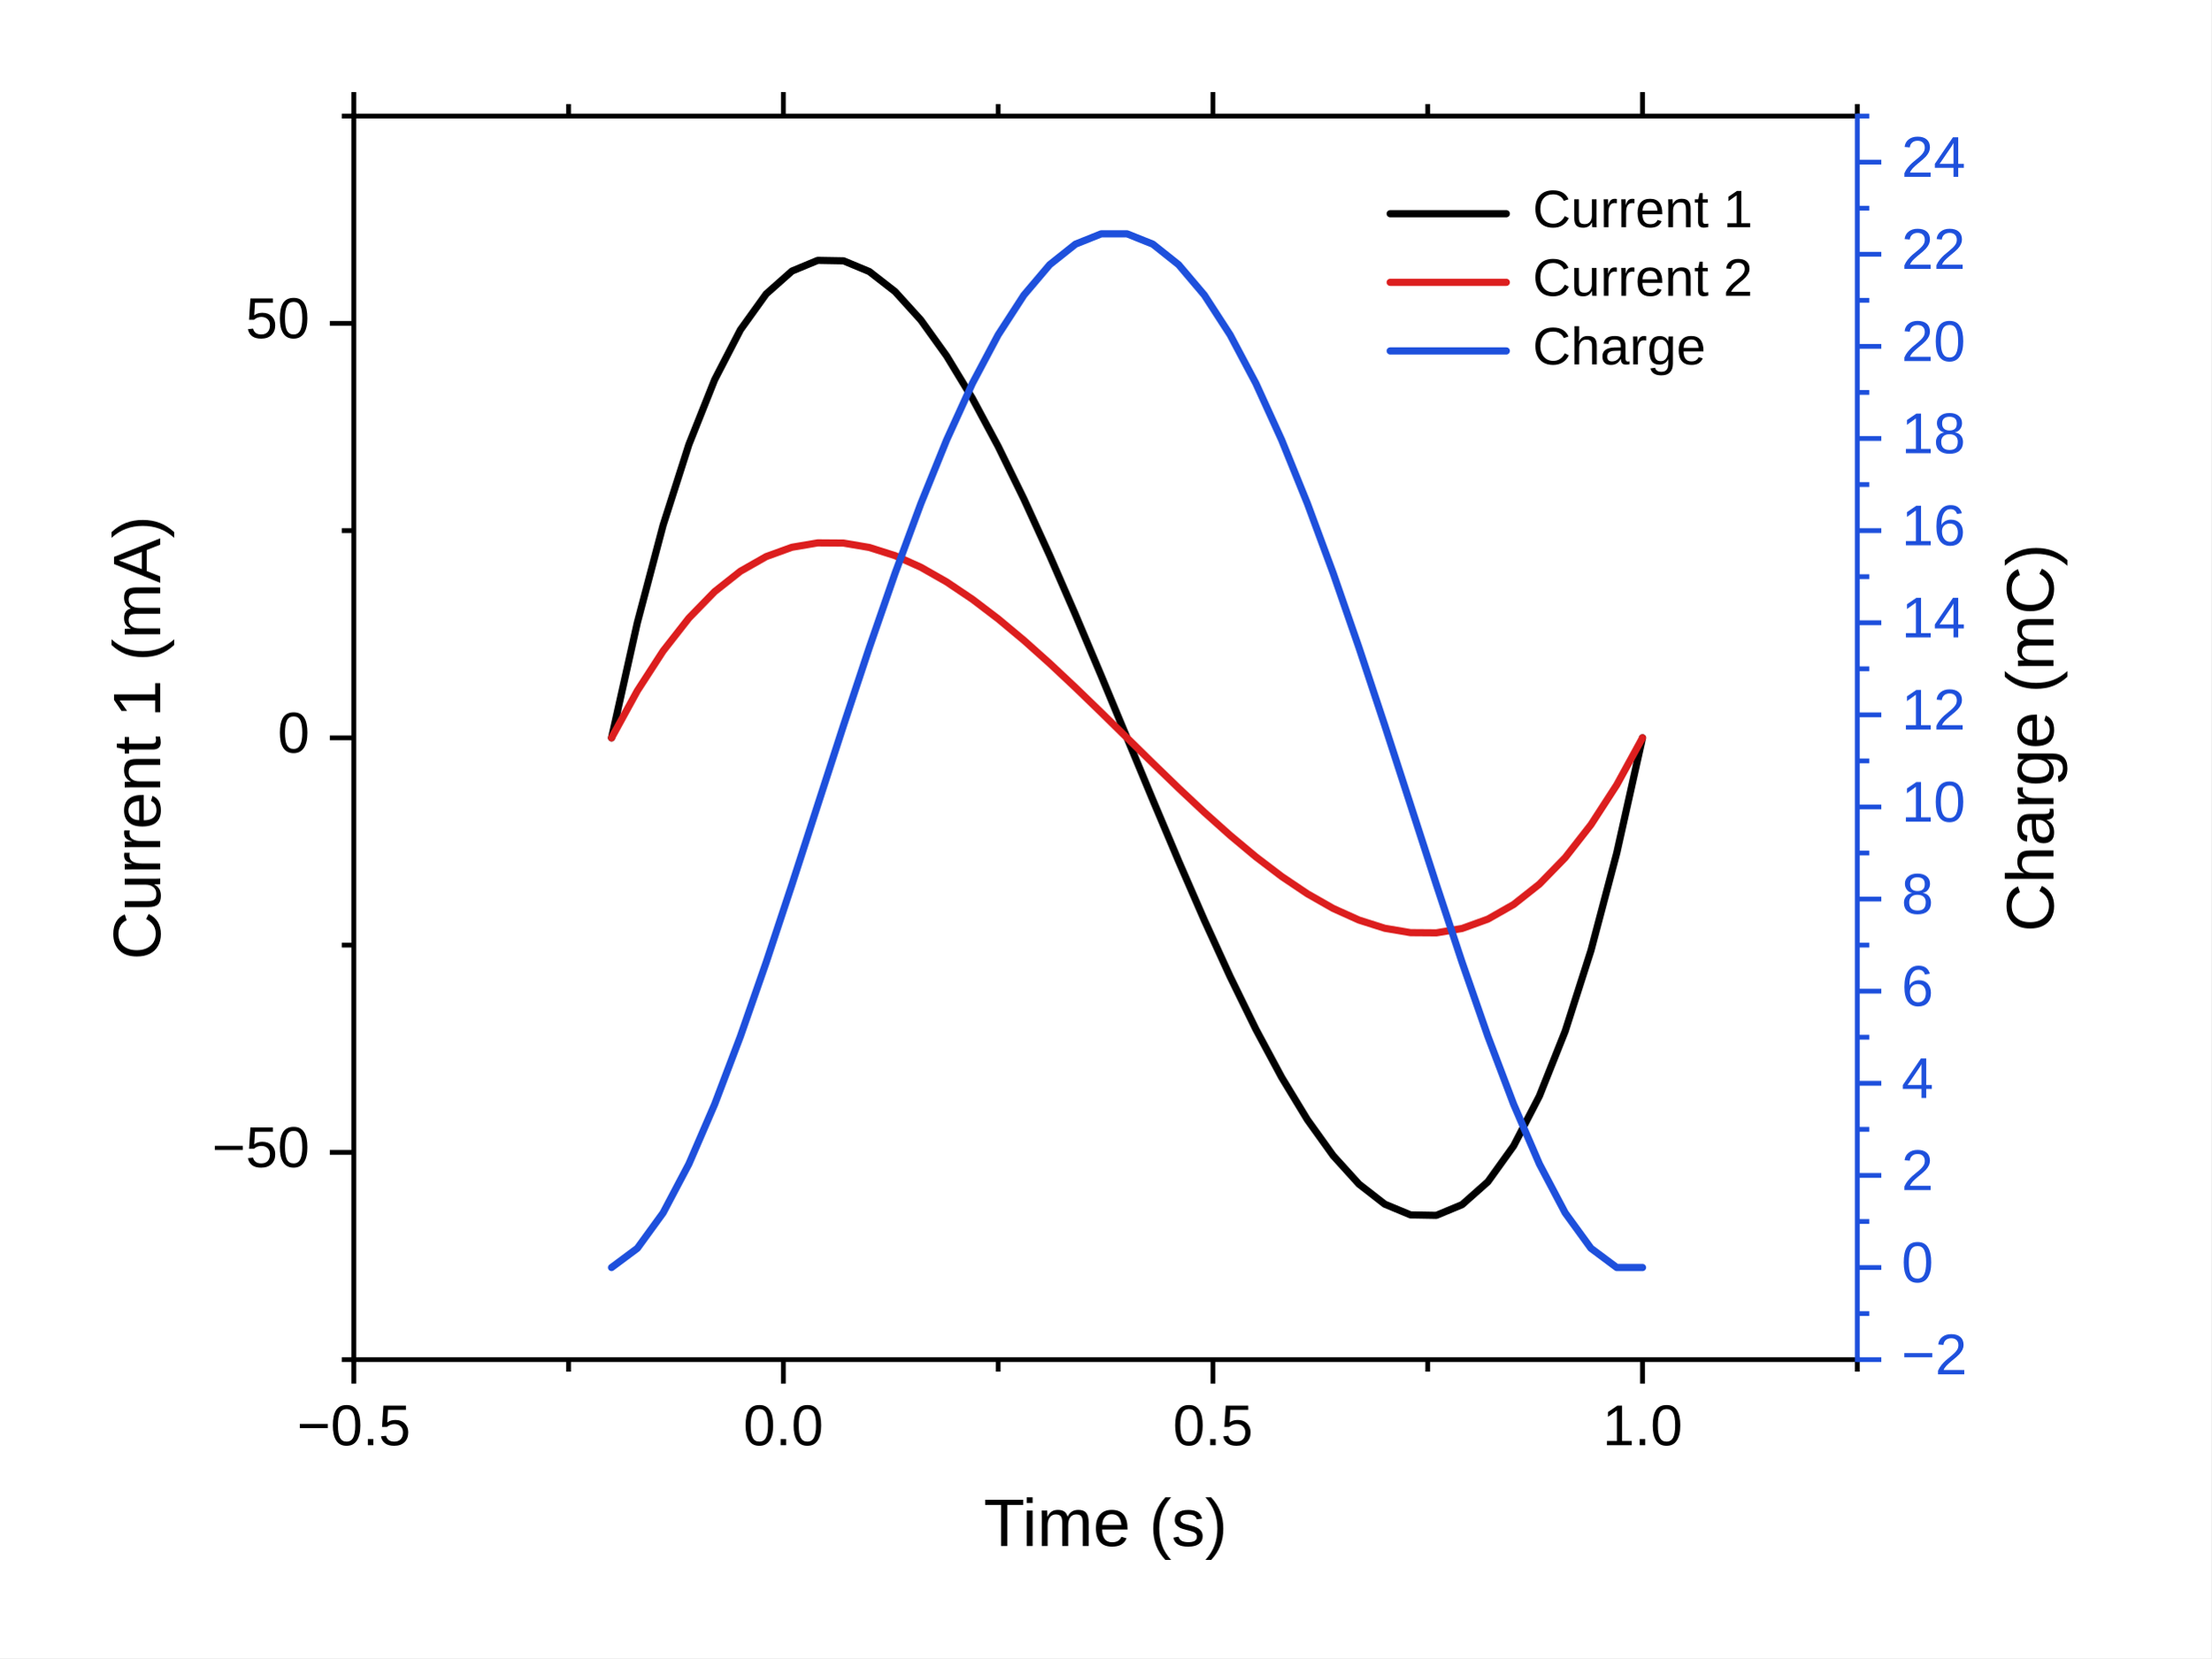
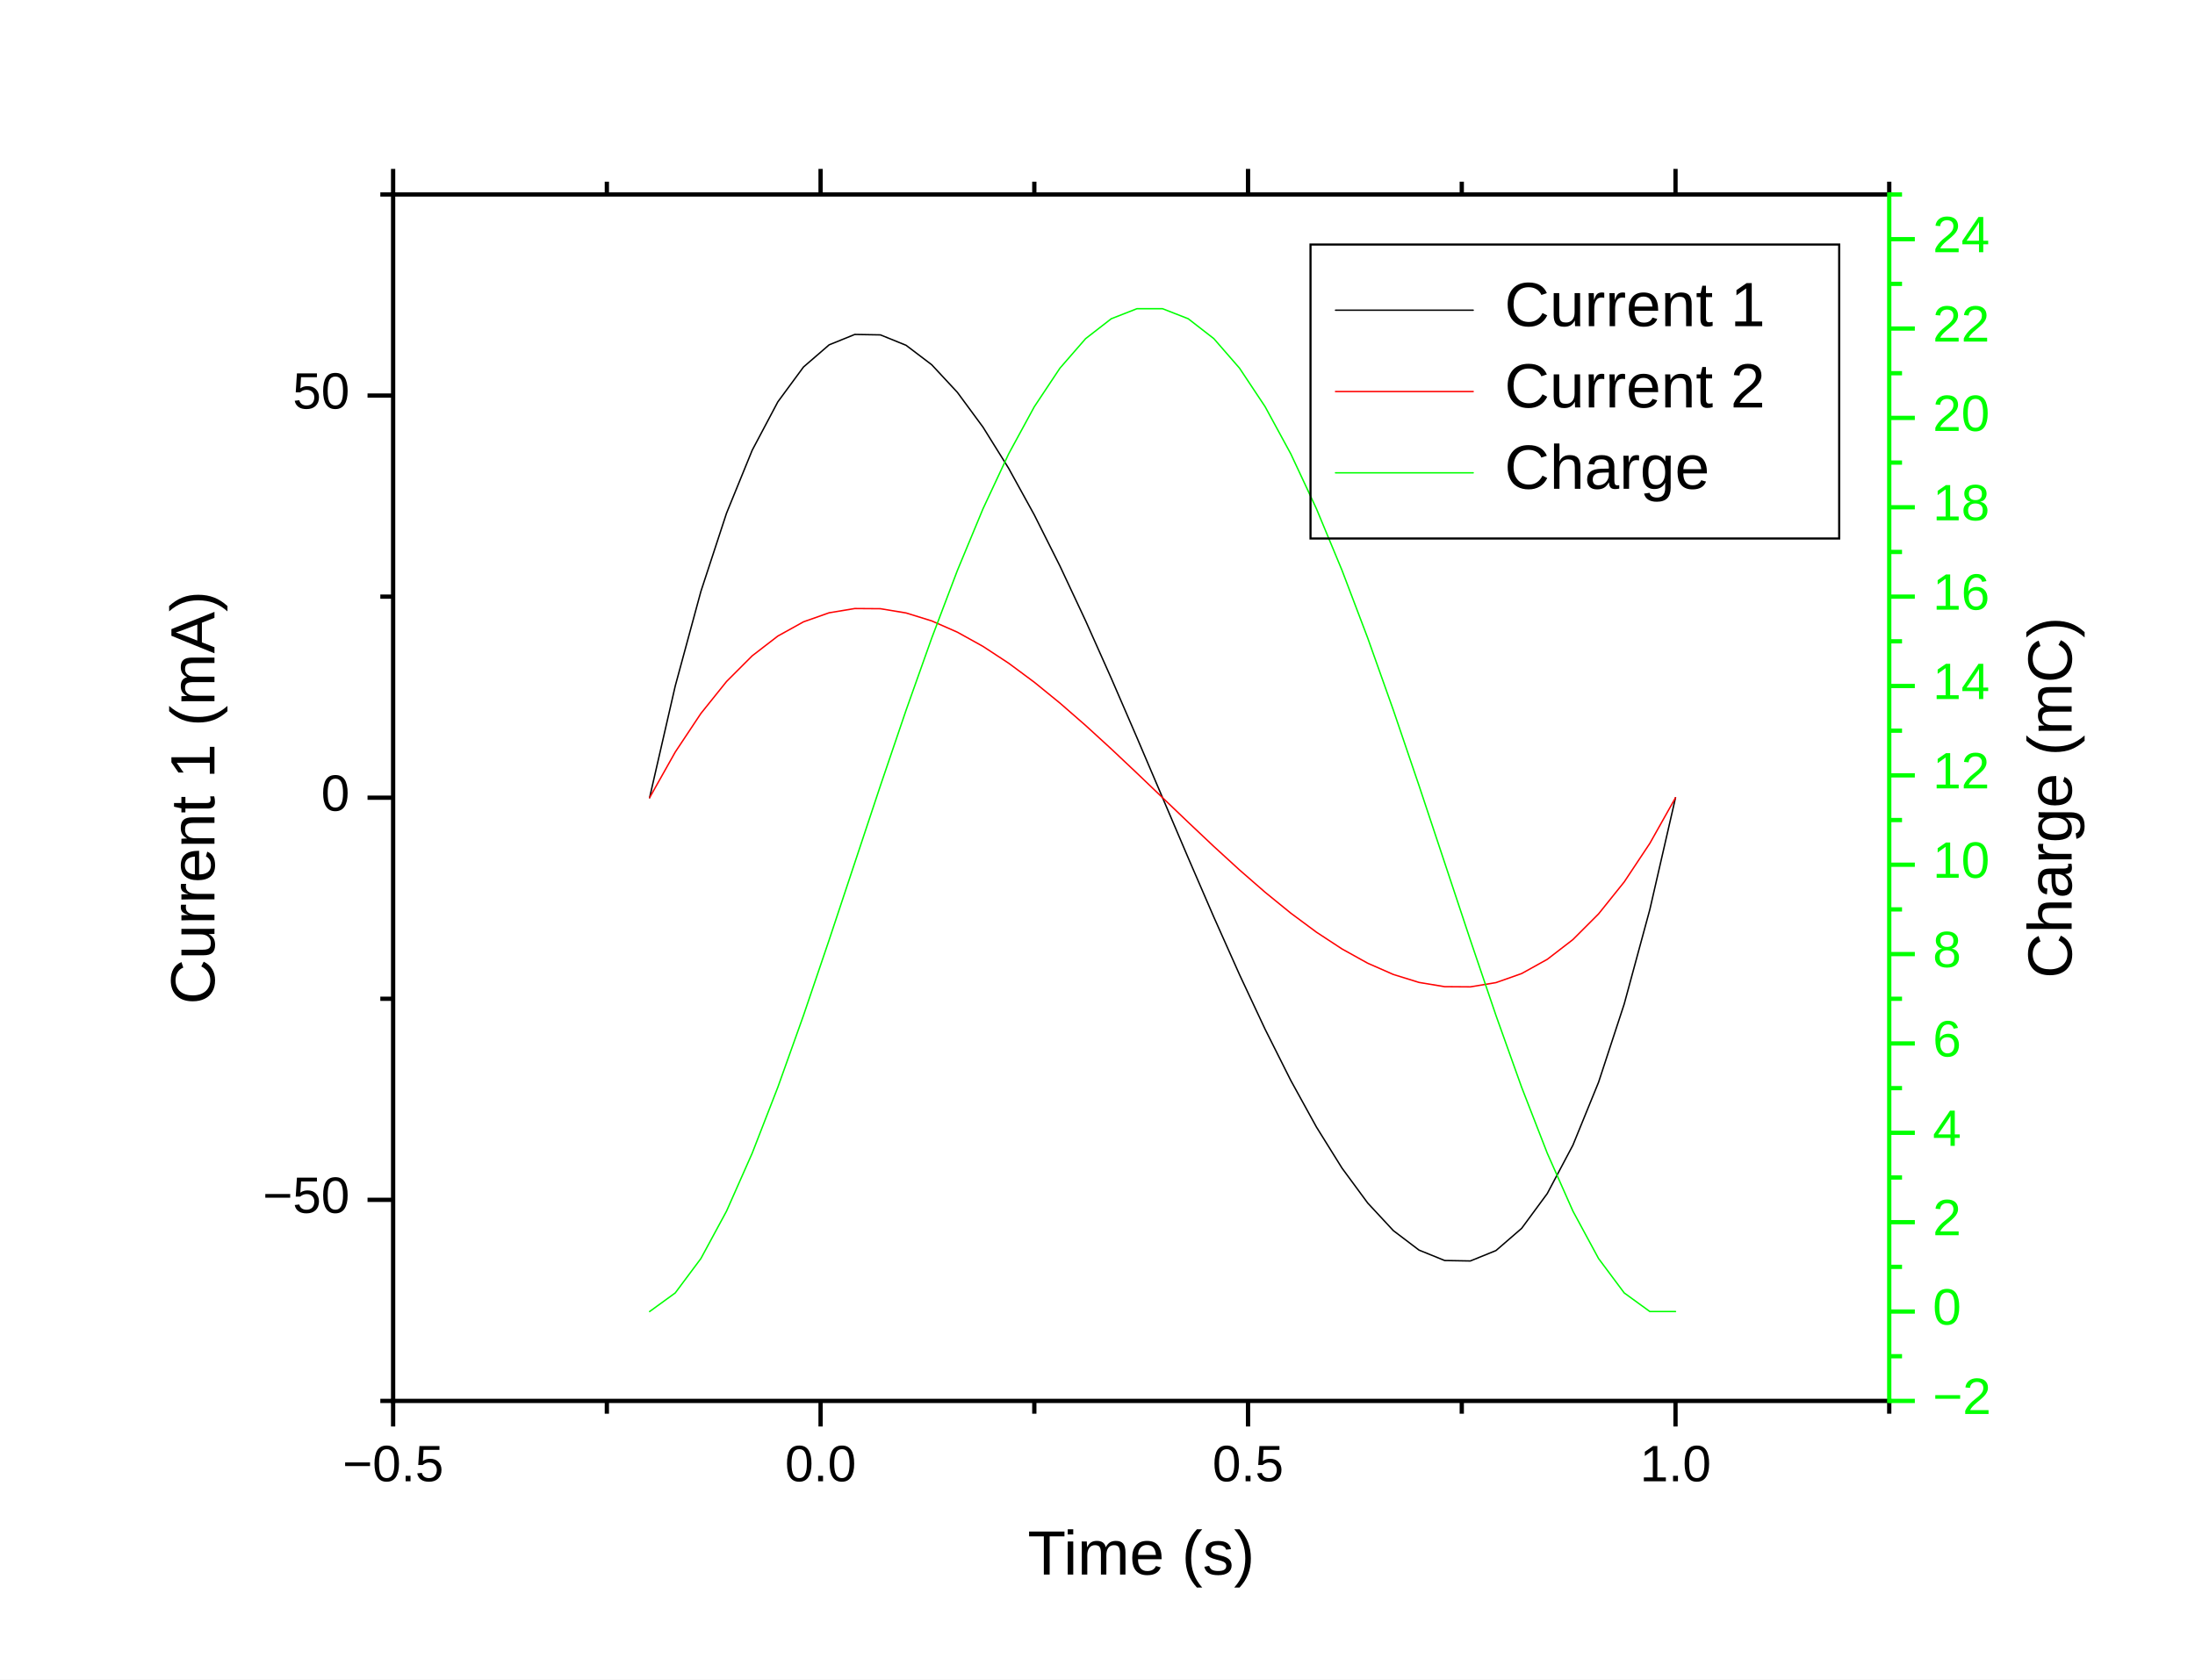
- <svg xmlns="http://www.w3.org/2000/svg" width="460.8pt" height="345.6pt" viewBox="0 0 460.8 345.6">
-   <rect x="0" y="0" width="460.8" height="345.6" fill="#FFFFFF" />
+ <svg xmlns="http://www.w3.org/2000/svg" width="771.84pt" height="590.76pt" viewBox="0 0 771.84 590.76">
+   <rect x="0" y="0" width="771.84" height="590.76" fill="#FFFFFF" />
  <g id="layer0">
    <clipPath id="clip0">
-       <rect x="73.728" y="24.192" width="313.344" height="259.2" />
+       <rect x="138.237" y="68.41" width="526.086" height="424.343" />
    </clipPath>
    <g class="plots" clip-path="url(#clip0)">
-       <path d="M127.444 153.792L132.816 129.784L138.187 109.469L143.559 92.653L148.931 79.142L154.302 68.742L159.674 61.258L165.045 56.495L170.417 54.259L175.789 54.356L181.16 56.592L186.532 60.772L191.903 66.701L197.275 74.185L202.647 83.03L208.018 93.042L213.39 104.026L218.762 115.787L224.133 128.131L229.505 140.864L234.876 153.792L240.248 166.72L245.62 179.453L250.991 191.797L256.363 203.558L261.734 214.542L267.106 224.554L272.478 233.399L277.849 240.883L283.221 246.812L288.592 250.992L293.964 253.228L299.336 253.325L304.707 251.089L310.079 246.326L315.451 238.842L320.822 228.442L326.194 214.931L331.565 198.115L336.937 177.8L342.309 153.792" fill="none" stroke="#000000" stroke-width="1.5" stroke-linecap="round" stroke-linejoin="round" />
-       <path d="M127.444 153.792L132.816 143.989L138.187 135.693L143.559 128.827L148.931 123.31L154.302 119.063L159.674 116.007L165.045 114.062L170.417 113.149L175.789 113.189L181.16 114.102L186.532 115.809L191.903 118.23L197.275 121.286L202.647 124.898L208.018 128.986L213.39 133.471L218.762 138.273L224.133 143.314L229.505 148.513L234.876 153.792L240.248 159.071L245.62 164.27L250.991 169.311L256.363 174.113L261.734 178.598L267.106 182.686L272.478 186.298L277.849 189.354L283.221 191.775L288.592 193.482L293.964 194.395L299.336 194.435L304.707 193.522L310.079 191.577L315.451 188.521L320.822 184.274L326.194 178.757L331.565 171.891L336.937 163.595L342.309 153.792" fill="none" stroke="#DC1E1E" stroke-width="1.5" stroke-linecap="round" stroke-linejoin="round" />
+       <path d="M228.423 280.581L237.441 241.277L246.46 208.019L255.479 180.49L264.497 158.371L273.516 141.344L282.534 129.091L291.553 121.294L300.572 117.634L309.59 117.793L318.609 121.453L327.628 128.295L336.646 138.002L345.665 150.255L354.683 164.736L363.702 181.126L372.721 199.108L381.739 218.362L390.758 238.572L399.777 259.417L408.795 280.581L417.814 301.746L426.832 322.591L435.851 342.801L444.87 362.055L453.888 380.037L462.907 396.427L471.925 410.908L480.944 423.161L489.963 432.868L498.981 439.71L508 443.37L517.019 443.529L526.037 439.869L535.056 432.072L544.074 419.819L553.093 402.792L562.112 380.673L571.13 353.144L580.149 319.886L589.168 280.581" fill="none" stroke="#000000" stroke-width="0.5" stroke-linecap="round" stroke-linejoin="round" />
+       <path d="M228.423 280.581L237.441 264.532L246.46 250.952L255.479 239.711L264.497 230.679L273.516 223.726L282.534 218.723L291.553 215.539L300.572 214.044L309.59 214.109L318.609 215.604L327.628 218.398L336.646 222.362L345.665 227.365L354.683 233.278L363.702 239.971L372.721 247.313L381.739 255.175L390.758 263.427L399.777 271.939L408.795 280.581L417.814 289.223L426.832 297.736L435.851 305.988L444.87 313.85L453.888 321.192L462.907 327.885L471.925 333.798L480.944 338.801L489.963 342.765L498.981 345.559L508 347.053L517.019 347.118L526.037 345.624L535.056 342.44L544.074 337.437L553.093 330.484L562.112 321.452L571.13 310.211L580.149 296.631L589.168 280.581" fill="none" stroke="#FF0000" stroke-width="0.5" stroke-linecap="round" stroke-linejoin="round" />
    </g>
    <g class="overlay">
-       <path d="M73.728 283.392L387.072 283.392" fill="none" stroke="#000000" stroke-width="1" stroke-linecap="square" />
-       <path d="M73.728 24.192L73.728 283.392" fill="none" stroke="#000000" stroke-width="1" stroke-linecap="square" />
-       <path d="M73.728 24.192L387.072 24.192" fill="none" stroke="#000000" stroke-width="1" stroke-linecap="square" />
-       <path d="M73.728 283.392L73.728 288.392M163.255 283.392L163.255 288.392M252.782 283.392L252.782 288.392M342.309 283.392L342.309 288.392M118.491 283.392L118.491 285.892M208.018 283.392L208.018 285.892M297.545 283.392L297.545 285.892M387.072 283.392L387.072 285.892" fill="none" stroke="#000000" stroke-width="1" />
-       <path d="M73.728 24.192L73.728 19.192M163.255 24.192L163.255 19.192M252.782 24.192L252.782 19.192M342.309 24.192L342.309 19.192M118.491 24.192L118.491 21.692M208.018 24.192L208.018 21.692M297.545 24.192L297.545 21.692M387.072 24.192L387.072 21.692" fill="none" stroke="#000000" stroke-width="1" />
-       <path d="M73.728 240.192L68.728 240.192M73.728 153.792L68.728 153.792M73.728 67.392L68.728 67.392M73.728 283.392L71.228 283.392M73.728 196.992L71.228 196.992M73.728 110.592L71.228 110.592M73.728 24.192L71.228 24.192" fill="none" stroke="#000000" stroke-width="1" />
-       <text x="73.728" y="301.232" font-family="'Arial', 'Liberation Sans', 'Helvetica', 'DejaVu Sans', sans-serif" font-size="12" fill="#000000" text-anchor="middle">−0.5</text>
-       <text x="163.255" y="301.232" font-family="'Arial', 'Liberation Sans', 'Helvetica', 'DejaVu Sans', sans-serif" font-size="12" fill="#000000" text-anchor="middle">0.0</text>
-       <text x="252.782" y="301.232" font-family="'Arial', 'Liberation Sans', 'Helvetica', 'DejaVu Sans', sans-serif" font-size="12" fill="#000000" text-anchor="middle">0.5</text>
-       <text x="342.309" y="301.232" font-family="'Arial', 'Liberation Sans', 'Helvetica', 'DejaVu Sans', sans-serif" font-size="12" fill="#000000" text-anchor="middle">1.0</text>
-       <text x="64.528" y="243.252" font-family="'Arial', 'Liberation Sans', 'Helvetica', 'DejaVu Sans', sans-serif" font-size="12" fill="#000000" text-anchor="end">−50</text>
-       <text x="64.528" y="156.852" font-family="'Arial', 'Liberation Sans', 'Helvetica', 'DejaVu Sans', sans-serif" font-size="12" fill="#000000" text-anchor="end">0</text>
-       <text x="64.528" y="70.452" font-family="'Arial', 'Liberation Sans', 'Helvetica', 'DejaVu Sans', sans-serif" font-size="12" fill="#000000" text-anchor="end">50</text>
-       <text x="230.4" y="322.232" font-family="'Arial', 'Liberation Sans', 'Helvetica', 'DejaVu Sans', sans-serif" font-size="14" fill="#000000" text-anchor="middle">Time (s)</text>
-       <text x="33.388" y="153.792" font-family="'Arial', 'Liberation Sans', 'Helvetica', 'DejaVu Sans', sans-serif" font-size="14" fill="#000000" text-anchor="middle" transform="rotate(-90 33.388 153.792)">Current 1 (mA)</text>
+       <path d="M138.237 492.753L664.323 492.753" fill="none" stroke="#000000" stroke-width="1.5" stroke-linecap="square" />
+       <path d="M138.237 68.41L138.237 492.753" fill="none" stroke="#000000" stroke-width="1.5" stroke-linecap="square" />
+       <path d="M138.237 68.41L664.323 68.41" fill="none" stroke="#000000" stroke-width="1.5" stroke-linecap="square" />
+       <path d="M138.237 492.753L138.237 501.753M288.547 492.753L288.547 501.753M438.857 492.753L438.857 501.753M589.168 492.753L589.168 501.753M213.392 492.753L213.392 497.253M363.702 492.753L363.702 497.253M514.012 492.753L514.012 497.253M664.323 492.753L664.323 497.253" fill="none" stroke="#000000" stroke-width="1.5" />
+       <path d="M138.237 68.41L138.237 59.41M288.547 68.41L288.547 59.41M438.857 68.41L438.857 59.41M589.168 68.41L589.168 59.41M213.392 68.41L213.392 63.91M363.702 68.41L363.702 63.91M514.012 68.41L514.012 63.91M664.323 68.41L664.323 63.91" fill="none" stroke="#000000" stroke-width="1.5" />
+       <path d="M138.237 422.029L129.237 422.029M138.237 280.581L129.237 280.581M138.237 139.134L129.237 139.134M138.237 492.753L133.737 492.753M138.237 351.305L133.737 351.305M138.237 209.858L133.737 209.858M138.237 68.41L133.737 68.41" fill="none" stroke="#000000" stroke-width="1.5" />
+       <text x="138.237" y="521.013" font-family="'Arial', 'Liberation Sans', 'Helvetica', 'DejaVu Sans', sans-serif" font-size="18" fill="#000000" text-anchor="middle">−0.5</text>
+       <text x="288.547" y="521.013" font-family="'Arial', 'Liberation Sans', 'Helvetica', 'DejaVu Sans', sans-serif" font-size="18" fill="#000000" text-anchor="middle">0.0</text>
+       <text x="438.857" y="521.013" font-family="'Arial', 'Liberation Sans', 'Helvetica', 'DejaVu Sans', sans-serif" font-size="18" fill="#000000" text-anchor="middle">0.5</text>
+       <text x="589.168" y="521.013" font-family="'Arial', 'Liberation Sans', 'Helvetica', 'DejaVu Sans', sans-serif" font-size="18" fill="#000000" text-anchor="middle">1.0</text>
+       <text x="122.937" y="426.619" font-family="'Arial', 'Liberation Sans', 'Helvetica', 'DejaVu Sans', sans-serif" font-size="18" fill="#000000" text-anchor="end">−50</text>
+       <text x="122.937" y="285.171" font-family="'Arial', 'Liberation Sans', 'Helvetica', 'DejaVu Sans', sans-serif" font-size="18" fill="#000000" text-anchor="end">0</text>
+       <text x="122.937" y="143.724" font-family="'Arial', 'Liberation Sans', 'Helvetica', 'DejaVu Sans', sans-serif" font-size="18" fill="#000000" text-anchor="end">50</text>
+       <text x="401.28" y="553.833" font-family="'Arial', 'Liberation Sans', 'Helvetica', 'DejaVu Sans', sans-serif" font-size="22" fill="#000000" text-anchor="middle">Time (s)</text>
+       <text x="75.417" y="280.581" font-family="'Arial', 'Liberation Sans', 'Helvetica', 'DejaVu Sans', sans-serif" font-size="22" fill="#000000" text-anchor="middle" transform="rotate(-90 75.417 280.581)">Current 1 (mA)</text>
    </g>
  </g>
  <g id="layer1">
    <clipPath id="clip1">
-       <rect x="73.728" y="24.192" width="313.344" height="259.2" />
+       <rect x="138.237" y="68.41" width="526.086" height="424.343" />
    </clipPath>
    <g class="plots" clip-path="url(#clip1)">
-       <path d="M127.444 264.192L132.816 260.191L138.187 252.803L143.559 242.614L148.931 230.172L154.302 215.997L159.674 200.575L165.045 184.358L170.417 167.77L175.789 151.197L181.16 134.997L186.532 119.494L191.903 104.978L197.275 91.711L202.647 79.917L208.018 69.792L213.39 61.498L218.762 55.163L224.133 50.887L229.505 48.732L234.876 48.732L240.248 50.887L245.62 55.163L250.991 61.498L256.363 69.792L261.734 79.917L267.106 91.711L272.478 104.978L277.849 119.494L283.221 134.997L288.592 151.197L293.964 167.77L299.336 184.358L304.707 200.575L310.079 215.997L315.451 230.172L320.822 242.614L326.194 252.803L331.565 260.191L336.937 264.192L342.309 264.192" fill="none" stroke="#1E50DC" stroke-width="1.5" stroke-linecap="round" stroke-linejoin="round" />
+       <path d="M228.423 461.32L237.441 454.769L246.46 442.676L255.479 425.994L264.497 405.625L273.516 382.419L282.534 357.17L291.553 330.622L300.572 303.465L309.59 276.333L318.609 249.812L327.628 224.431L336.646 200.667L345.665 178.946L354.683 159.639L363.702 143.063L372.721 129.484L381.739 119.114L390.758 112.112L399.777 108.585L408.795 108.585L417.814 112.112L426.832 119.114L435.851 129.484L444.87 143.063L453.888 159.639L462.907 178.946L471.925 200.667L480.944 224.431L489.963 249.812L498.981 276.333L508 303.465L517.019 330.622L526.037 357.17L535.056 382.419L544.074 405.625L553.093 425.994L562.112 442.676L571.13 454.769L580.149 461.32L589.168 461.32" fill="none" stroke="#00FF00" stroke-width="0.5" stroke-linecap="round" stroke-linejoin="round" />
    </g>
    <g class="overlay">
-       <path d="M387.072 24.192L387.072 283.392" fill="none" stroke="#1E50DC" stroke-width="1" stroke-linecap="square" />
-       <path d="M387.072 283.392L392.072 283.392M387.072 264.192L392.072 264.192M387.072 244.992L392.072 244.992M387.072 225.792L392.072 225.792M387.072 206.592L392.072 206.592M387.072 187.392L392.072 187.392M387.072 168.192L392.072 168.192M387.072 148.992L392.072 148.992M387.072 129.792L392.072 129.792M387.072 110.592L392.072 110.592M387.072 91.392L392.072 91.392M387.072 72.192L392.072 72.192M387.072 52.992L392.072 52.992M387.072 33.792L392.072 33.792M387.072 273.792L389.572 273.792M387.072 254.592L389.572 254.592M387.072 235.392L389.572 235.392M387.072 216.192L389.572 216.192M387.072 196.992L389.572 196.992M387.072 177.792L389.572 177.792M387.072 158.592L389.572 158.592M387.072 139.392L389.572 139.392M387.072 120.192L389.572 120.192M387.072 100.992L389.572 100.992M387.072 81.792L389.572 81.792M387.072 62.592L389.572 62.592M387.072 43.392L389.572 43.392M387.072 24.192L389.572 24.192" fill="none" stroke="#1E50DC" stroke-width="1" />
-       <text x="396.272" y="286.452" font-family="'Arial', 'Liberation Sans', 'Helvetica', 'DejaVu Sans', sans-serif" font-size="12" fill="#1E50DC">−2</text>
-       <text x="396.272" y="267.252" font-family="'Arial', 'Liberation Sans', 'Helvetica', 'DejaVu Sans', sans-serif" font-size="12" fill="#1E50DC">0</text>
-       <text x="396.272" y="248.052" font-family="'Arial', 'Liberation Sans', 'Helvetica', 'DejaVu Sans', sans-serif" font-size="12" fill="#1E50DC">2</text>
-       <text x="396.272" y="228.852" font-family="'Arial', 'Liberation Sans', 'Helvetica', 'DejaVu Sans', sans-serif" font-size="12" fill="#1E50DC">4</text>
-       <text x="396.272" y="209.652" font-family="'Arial', 'Liberation Sans', 'Helvetica', 'DejaVu Sans', sans-serif" font-size="12" fill="#1E50DC">6</text>
-       <text x="396.272" y="190.452" font-family="'Arial', 'Liberation Sans', 'Helvetica', 'DejaVu Sans', sans-serif" font-size="12" fill="#1E50DC">8</text>
-       <text x="396.272" y="171.252" font-family="'Arial', 'Liberation Sans', 'Helvetica', 'DejaVu Sans', sans-serif" font-size="12" fill="#1E50DC">10</text>
-       <text x="396.272" y="152.052" font-family="'Arial', 'Liberation Sans', 'Helvetica', 'DejaVu Sans', sans-serif" font-size="12" fill="#1E50DC">12</text>
-       <text x="396.272" y="132.852" font-family="'Arial', 'Liberation Sans', 'Helvetica', 'DejaVu Sans', sans-serif" font-size="12" fill="#1E50DC">14</text>
-       <text x="396.272" y="113.652" font-family="'Arial', 'Liberation Sans', 'Helvetica', 'DejaVu Sans', sans-serif" font-size="12" fill="#1E50DC">16</text>
-       <text x="396.272" y="94.452" font-family="'Arial', 'Liberation Sans', 'Helvetica', 'DejaVu Sans', sans-serif" font-size="12" fill="#1E50DC">18</text>
-       <text x="396.272" y="75.252" font-family="'Arial', 'Liberation Sans', 'Helvetica', 'DejaVu Sans', sans-serif" font-size="12" fill="#1E50DC">20</text>
-       <text x="396.272" y="56.052" font-family="'Arial', 'Liberation Sans', 'Helvetica', 'DejaVu Sans', sans-serif" font-size="12" fill="#1E50DC">22</text>
-       <text x="396.272" y="36.852" font-family="'Arial', 'Liberation Sans', 'Helvetica', 'DejaVu Sans', sans-serif" font-size="12" fill="#1E50DC">24</text>
-       <text x="427.952" y="153.792" font-family="'Arial', 'Liberation Sans', 'Helvetica', 'DejaVu Sans', sans-serif" font-size="14" fill="#000000" text-anchor="middle" transform="rotate(-90 427.952 153.792)">Charge (mC)</text>
-       <path d="M289.722 44.542L313.922 44.542" fill="none" stroke="#000000" stroke-width="1.5" stroke-linecap="round" stroke-linejoin="round" />
-       <text x="319.422" y="47.347" font-family="'Arial', 'Liberation Sans', 'Helvetica', 'DejaVu Sans', sans-serif" font-size="11" fill="#000000">Current 1</text>
-       <path d="M289.722 58.842L313.922 58.842" fill="none" stroke="#DC1E1E" stroke-width="1.5" stroke-linecap="round" stroke-linejoin="round" />
-       <text x="319.422" y="61.647" font-family="'Arial', 'Liberation Sans', 'Helvetica', 'DejaVu Sans', sans-serif" font-size="11" fill="#000000">Current 2</text>
-       <path d="M289.722 73.142L313.922 73.142" fill="none" stroke="#1E50DC" stroke-width="1.5" stroke-linecap="round" stroke-linejoin="round" />
-       <text x="319.422" y="75.947" font-family="'Arial', 'Liberation Sans', 'Helvetica', 'DejaVu Sans', sans-serif" font-size="11" fill="#000000">Charge</text>
+       <path d="M664.323 68.41L664.323 492.753" fill="none" stroke="#00FF00" stroke-width="1.5" stroke-linecap="square" />
+       <path d="M664.323 492.753L673.323 492.753M664.323 461.32L673.323 461.32M664.323 429.887L673.323 429.887M664.323 398.454L673.323 398.454M664.323 367.022L673.323 367.022M664.323 335.589L673.323 335.589M664.323 304.156L673.323 304.156M664.323 272.723L673.323 272.723M664.323 241.29L673.323 241.29M664.323 209.858L673.323 209.858M664.323 178.425L673.323 178.425M664.323 146.992L673.323 146.992M664.323 115.559L673.323 115.559M664.323 84.126L673.323 84.126M664.323 477.037L668.823 477.037M664.323 445.604L668.823 445.604M664.323 414.171L668.823 414.171M664.323 382.738L668.823 382.738M664.323 351.305L668.823 351.305M664.323 319.872L668.823 319.872M664.323 288.44L668.823 288.44M664.323 257.007L668.823 257.007M664.323 225.574L668.823 225.574M664.323 194.141L668.823 194.141M664.323 162.708L668.823 162.708M664.323 131.276L668.823 131.276M664.323 99.843L668.823 99.843M664.323 68.41L668.823 68.41" fill="none" stroke="#00FF00" stroke-width="1.5" />
+       <text x="679.623" y="497.343" font-family="'Arial', 'Liberation Sans', 'Helvetica', 'DejaVu Sans', sans-serif" font-size="18" fill="#00FF00">−2</text>
+       <text x="679.623" y="465.91" font-family="'Arial', 'Liberation Sans', 'Helvetica', 'DejaVu Sans', sans-serif" font-size="18" fill="#00FF00">0</text>
+       <text x="679.623" y="434.477" font-family="'Arial', 'Liberation Sans', 'Helvetica', 'DejaVu Sans', sans-serif" font-size="18" fill="#00FF00">2</text>
+       <text x="679.623" y="403.044" font-family="'Arial', 'Liberation Sans', 'Helvetica', 'DejaVu Sans', sans-serif" font-size="18" fill="#00FF00">4</text>
+       <text x="679.623" y="371.612" font-family="'Arial', 'Liberation Sans', 'Helvetica', 'DejaVu Sans', sans-serif" font-size="18" fill="#00FF00">6</text>
+       <text x="679.623" y="340.179" font-family="'Arial', 'Liberation Sans', 'Helvetica', 'DejaVu Sans', sans-serif" font-size="18" fill="#00FF00">8</text>
+       <text x="679.623" y="308.746" font-family="'Arial', 'Liberation Sans', 'Helvetica', 'DejaVu Sans', sans-serif" font-size="18" fill="#00FF00">10</text>
+       <text x="679.623" y="277.313" font-family="'Arial', 'Liberation Sans', 'Helvetica', 'DejaVu Sans', sans-serif" font-size="18" fill="#00FF00">12</text>
+       <text x="679.623" y="245.88" font-family="'Arial', 'Liberation Sans', 'Helvetica', 'DejaVu Sans', sans-serif" font-size="18" fill="#00FF00">14</text>
+       <text x="679.623" y="214.448" font-family="'Arial', 'Liberation Sans', 'Helvetica', 'DejaVu Sans', sans-serif" font-size="18" fill="#00FF00">16</text>
+       <text x="679.623" y="183.015" font-family="'Arial', 'Liberation Sans', 'Helvetica', 'DejaVu Sans', sans-serif" font-size="18" fill="#00FF00">18</text>
+       <text x="679.623" y="151.582" font-family="'Arial', 'Liberation Sans', 'Helvetica', 'DejaVu Sans', sans-serif" font-size="18" fill="#00FF00">20</text>
+       <text x="679.623" y="120.149" font-family="'Arial', 'Liberation Sans', 'Helvetica', 'DejaVu Sans', sans-serif" font-size="18" fill="#00FF00">22</text>
+       <text x="679.623" y="88.716" font-family="'Arial', 'Liberation Sans', 'Helvetica', 'DejaVu Sans', sans-serif" font-size="18" fill="#00FF00">24</text>
+       <text x="728.463" y="280.581" font-family="'Arial', 'Liberation Sans', 'Helvetica', 'DejaVu Sans', sans-serif" font-size="22" fill="#000000" text-anchor="middle" transform="rotate(-90 728.463 280.581)">Charge (mC)</text>
+       <rect x="460.823" y="86.01" width="185.9" height="103.4" fill="none" stroke="#000000" stroke-width="0.75" />
+       <path d="M469.623 109.11L518.023 109.11" fill="none" stroke="#000000" stroke-width="0.5" stroke-linecap="round" stroke-linejoin="round" />
+       <text x="529.023" y="114.72" font-family="'Arial', 'Liberation Sans', 'Helvetica', 'DejaVu Sans', sans-serif" font-size="22" fill="#000000">Current 1</text>
+       <path d="M469.623 137.71L518.023 137.71" fill="none" stroke="#FF0000" stroke-width="0.5" stroke-linecap="round" stroke-linejoin="round" />
+       <text x="529.023" y="143.32" font-family="'Arial', 'Liberation Sans', 'Helvetica', 'DejaVu Sans', sans-serif" font-size="22" fill="#000000">Current 2</text>
+       <path d="M469.623 166.31L518.023 166.31" fill="none" stroke="#00FF00" stroke-width="0.5" stroke-linecap="round" stroke-linejoin="round" />
+       <text x="529.023" y="171.92" font-family="'Arial', 'Liberation Sans', 'Helvetica', 'DejaVu Sans', sans-serif" font-size="22" fill="#000000">Charge</text>
    </g>
  </g>
</svg>
